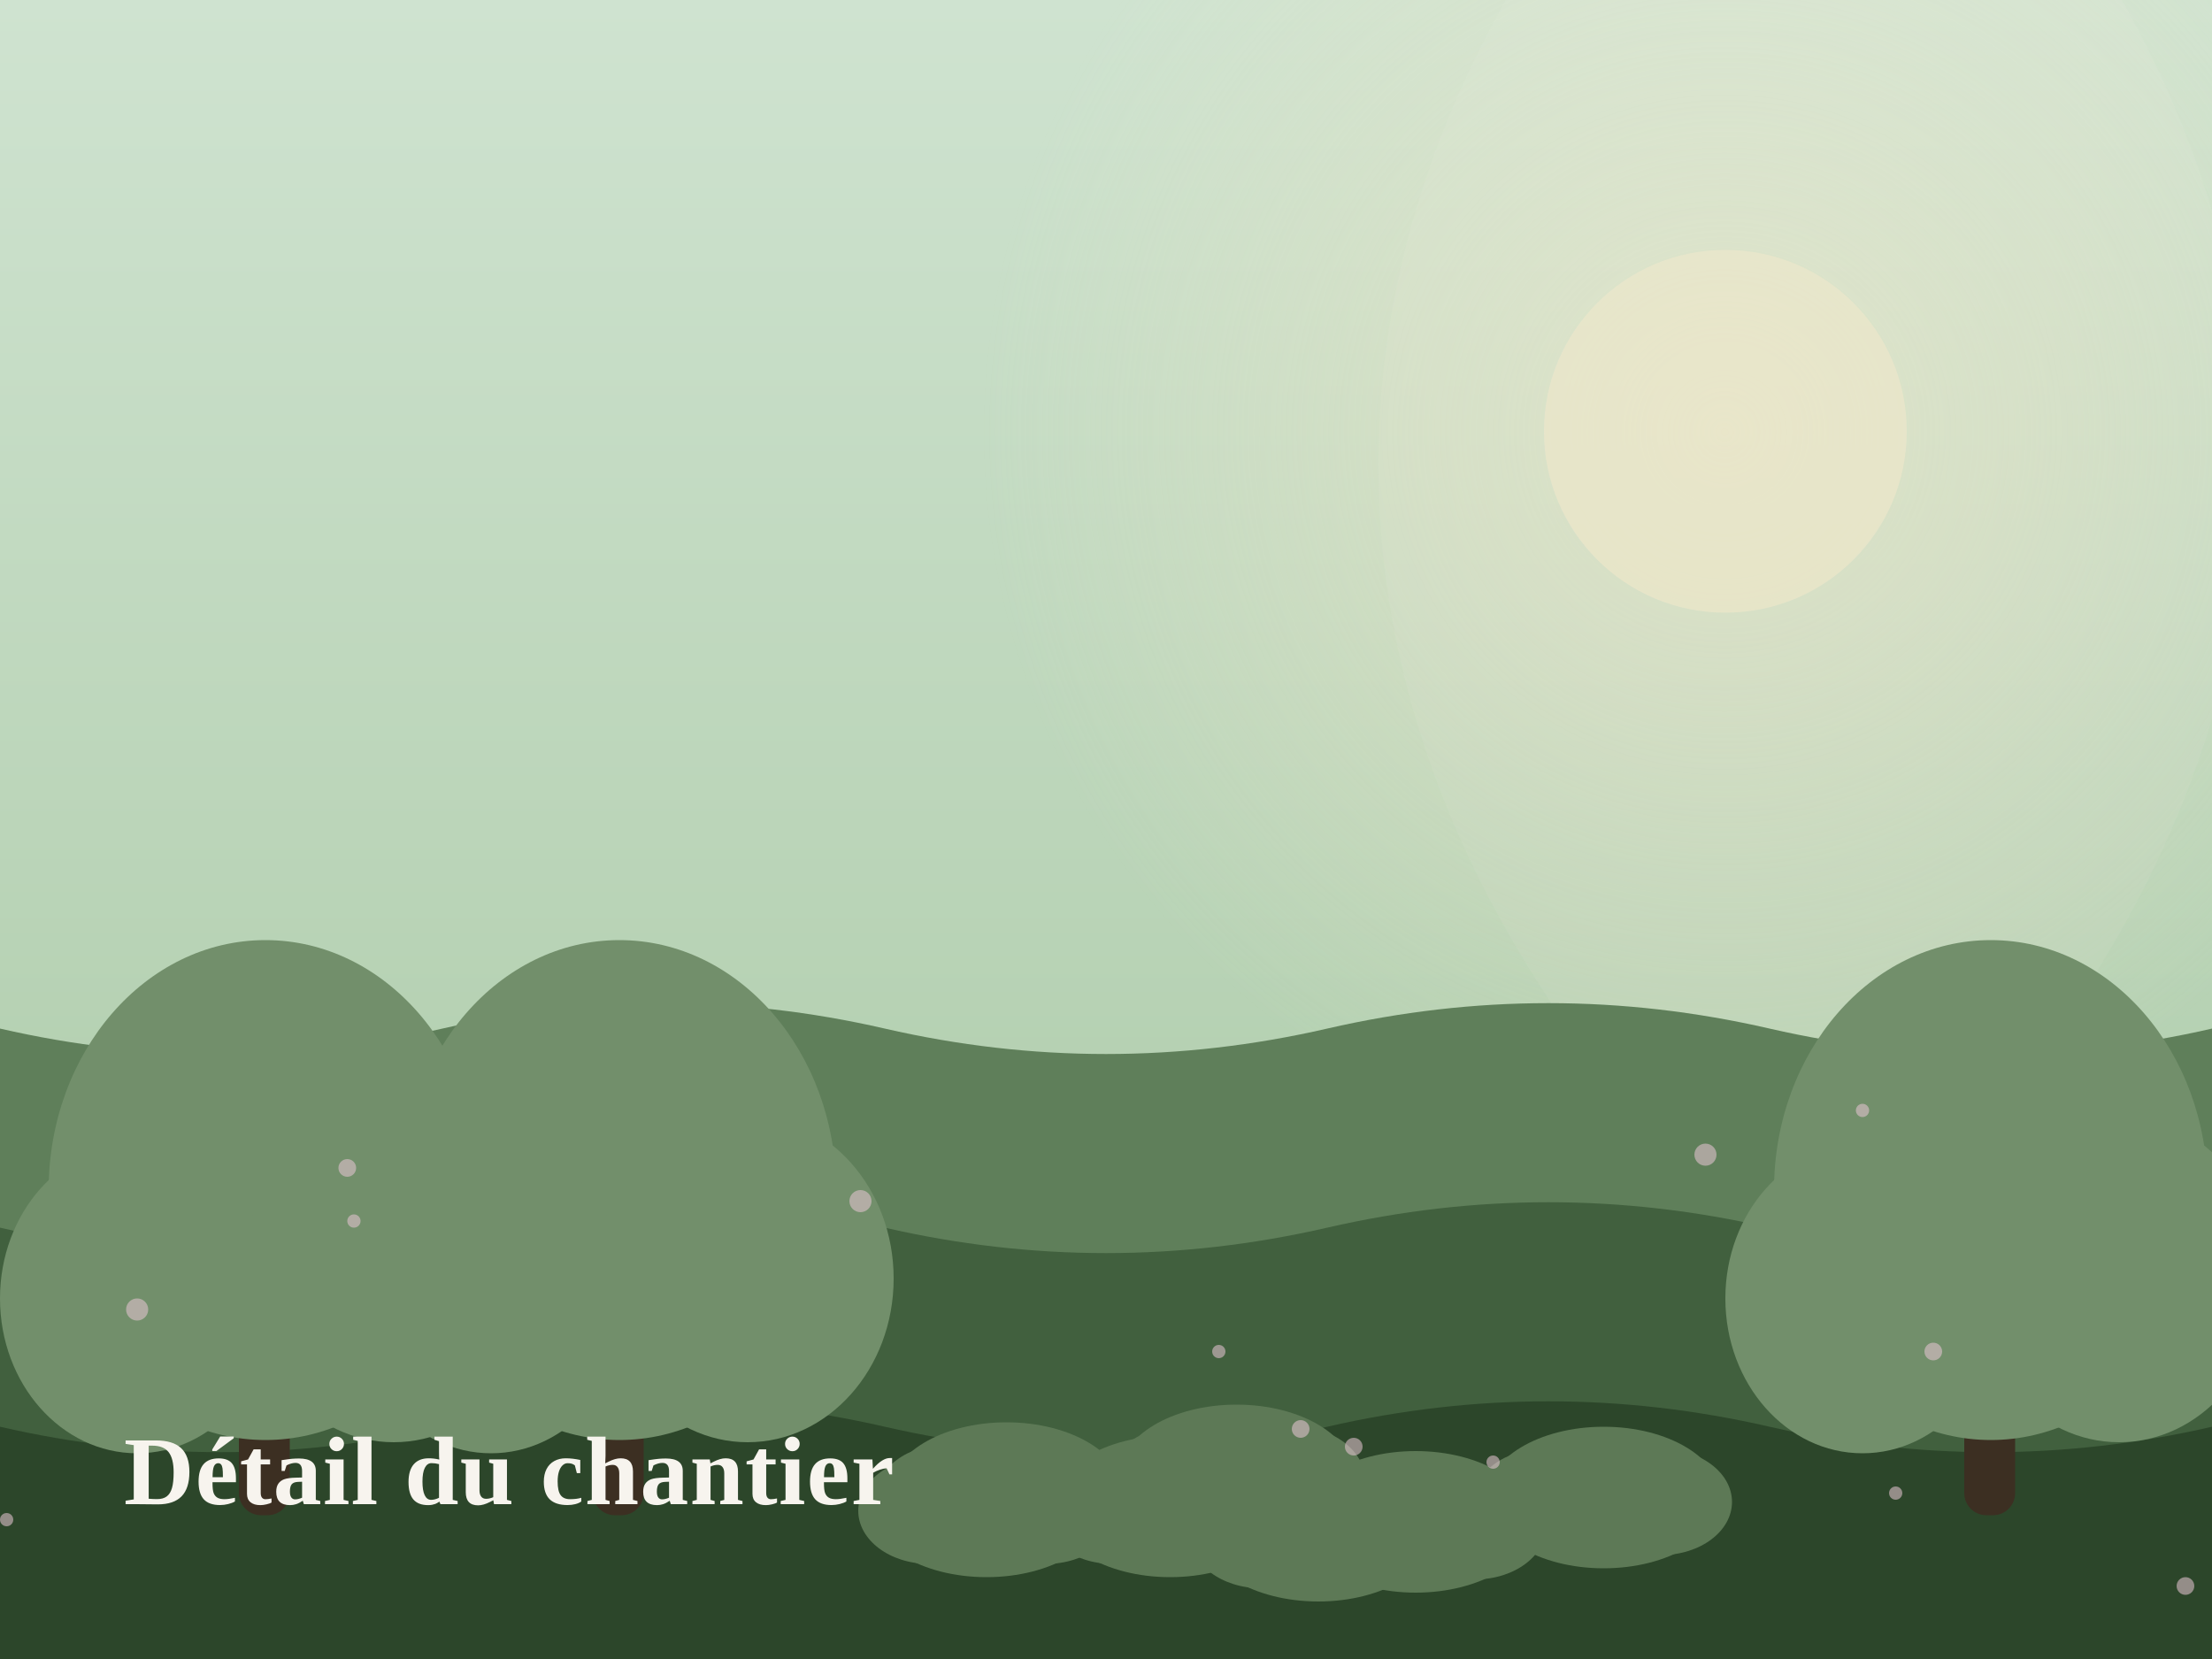
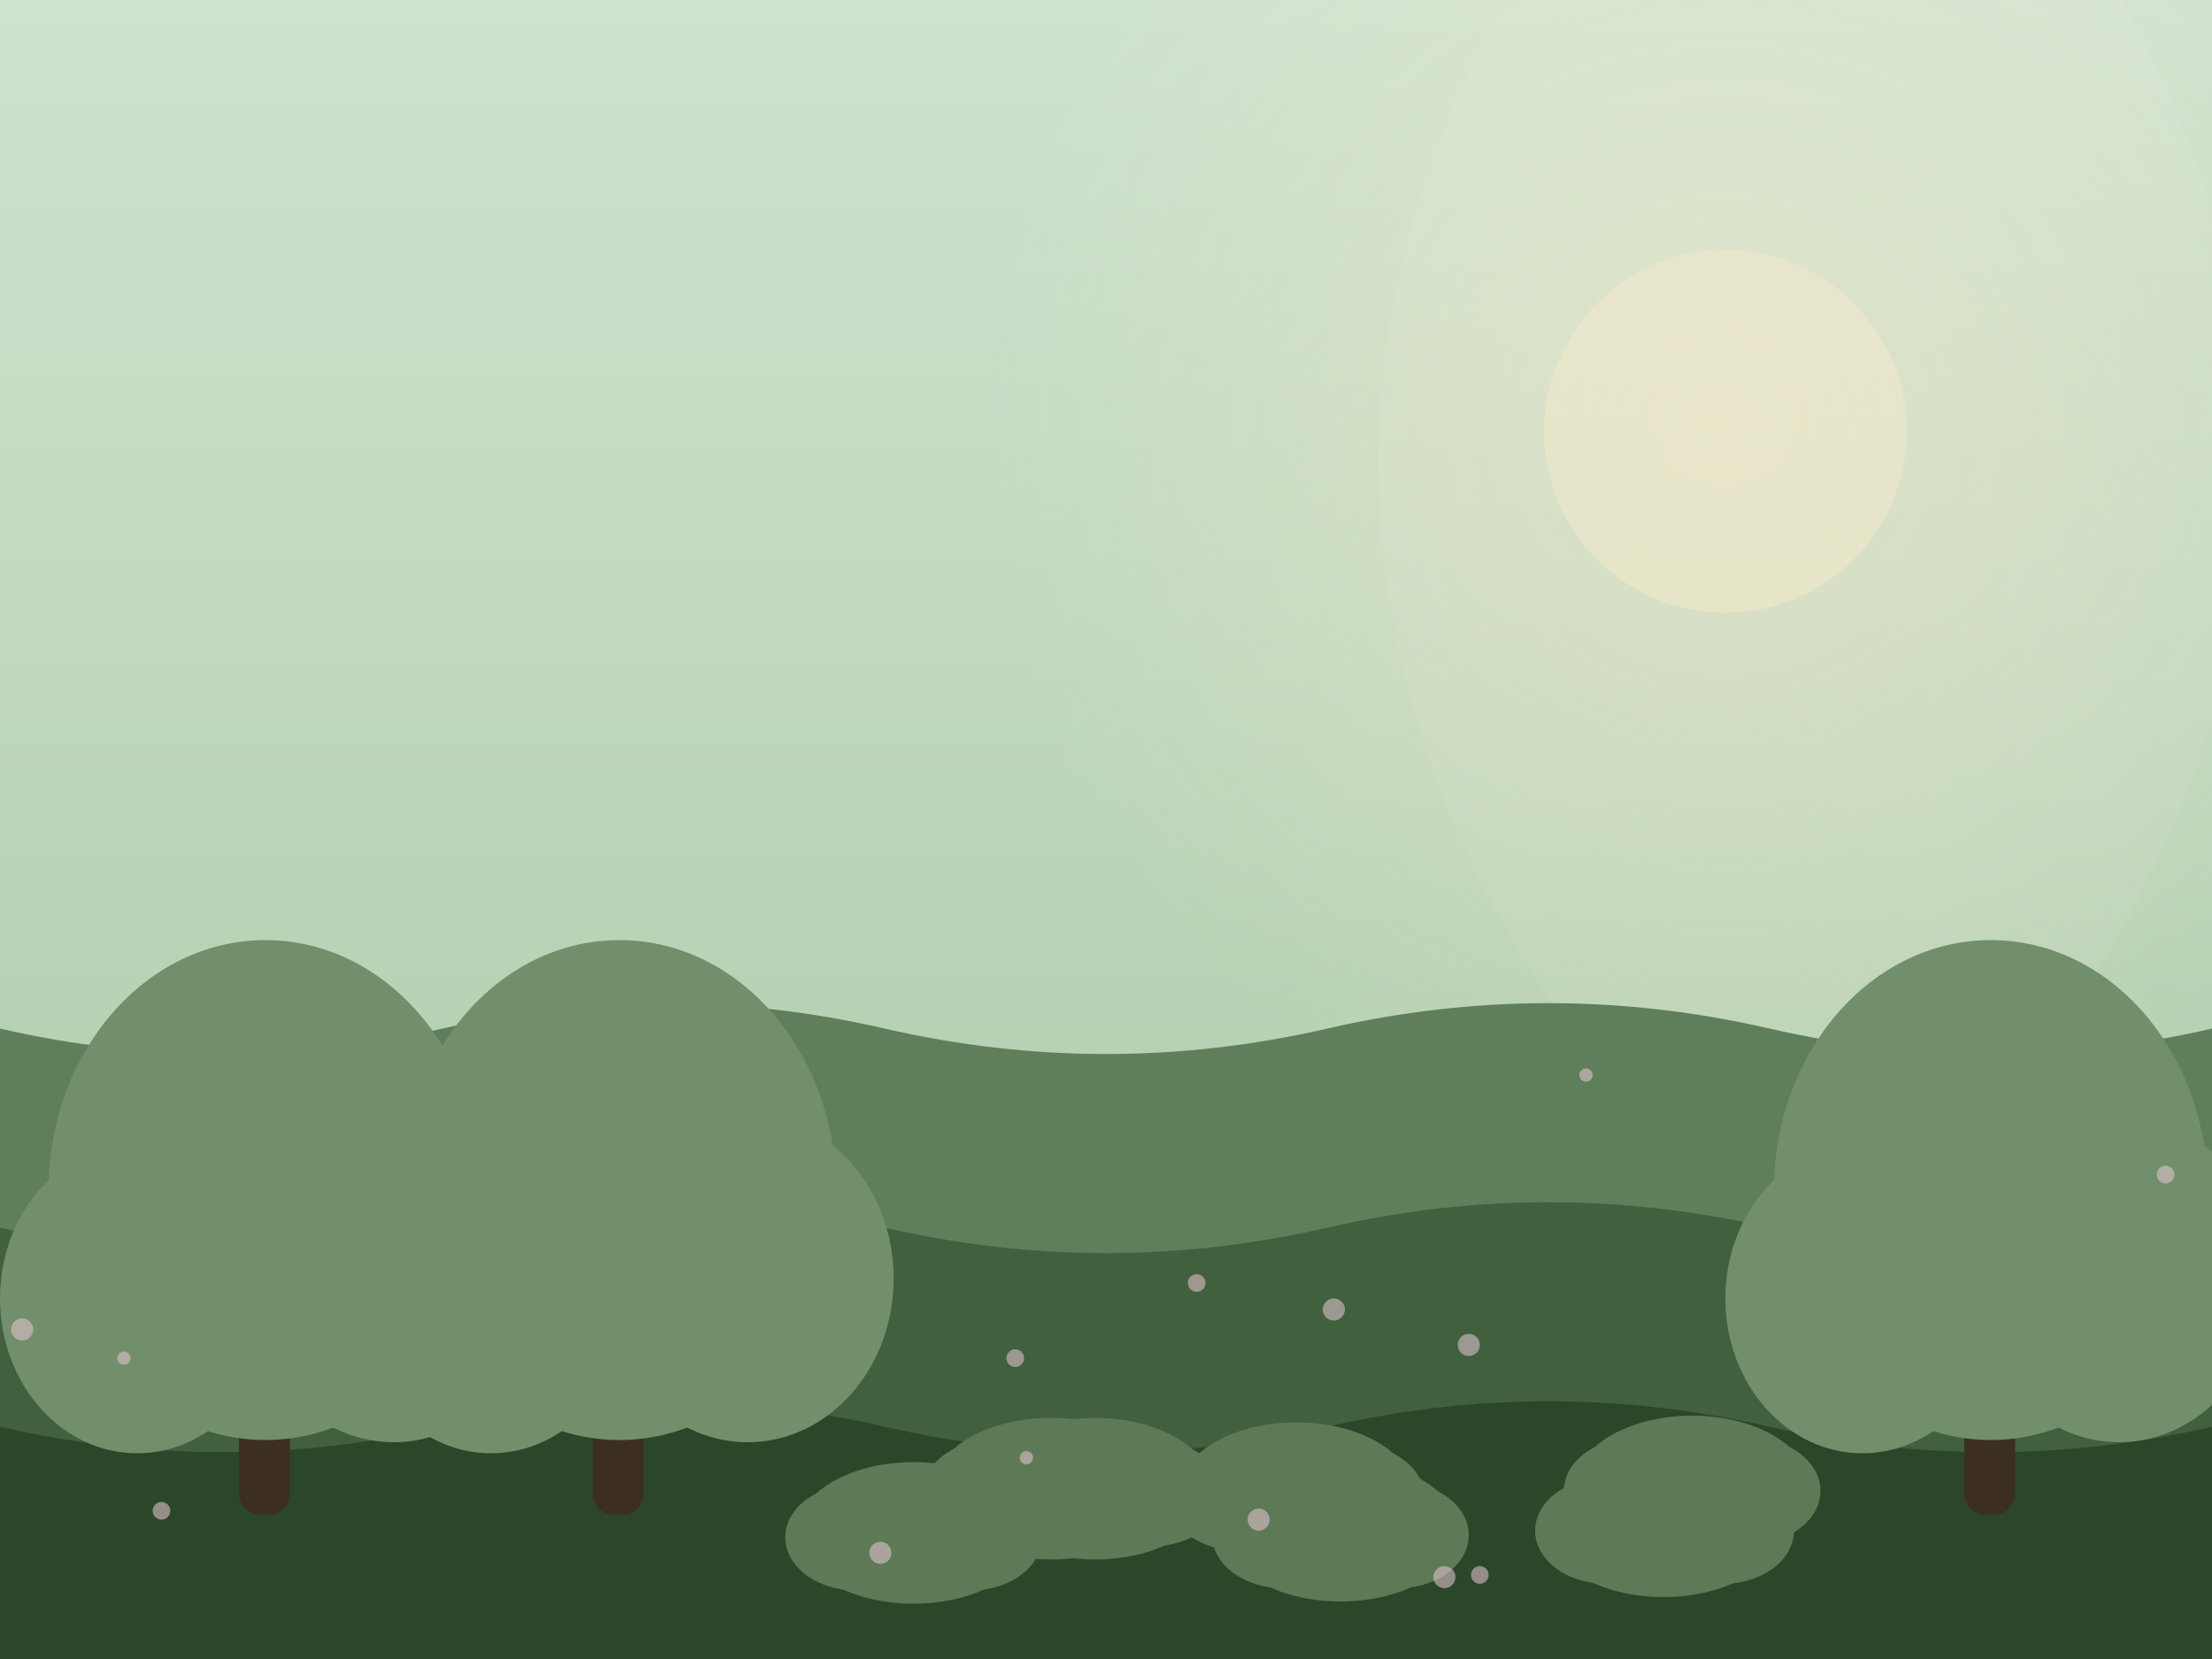
- <svg xmlns="http://www.w3.org/2000/svg" viewBox="0 0 1000 750" preserveAspectRatio="xMidYMid slice" role="img" aria-label="Détail du chantier">
+ <svg xmlns="http://www.w3.org/2000/svg" viewBox="0 0 1000 750" preserveAspectRatio="xMidYMid slice" role="img" aria-label="Réalisation paysagère">
  <defs>
    <linearGradient id="sky" x1="0" y1="0" x2="0" y2="1">
      <stop offset="0" stop-color="#cfe3d0" />
      <stop offset="1" stop-color="#a7c7a2" />
    </linearGradient>
    <radialGradient id="orb">
      <stop offset="0" stop-color="#f1e7c9" stop-opacity="0.55" />
      <stop offset="1" stop-color="#f1e7c9" stop-opacity="0" />
    </radialGradient>
  </defs>
  <rect width="1000" height="750" fill="url(#sky)" />
  <circle cx="780" cy="195" r="338" fill="url(#orb)" />
  <circle cx="780" cy="195" r="82" fill="#f1e7c9" opacity="0.55" />
  <g opacity="0.06" fill="#F7F4EE">
    <path d="M820.0 -165 C 1082.5 60, 1082.5 360.0, 820.0 585.0 C 557.5 360.0, 557.5 60, 820.0 -165 Z" />
    <rect x="818.0" y="-165" width="4" height="750.0" rx="2" />
  </g>
  <path d="M0 465.0 Q 100 488 200 465 Q 300 442 400 465 Q 500 488 600 465 Q 700 442 800 465 Q 900 488 1000 465 L 1000 9999 L 0 9999 Z" fill="#5f7f5a" opacity="1.0" />
  <path d="M0 555.0 Q 100 578 200 555 Q 300 532 400 555 Q 500 578 600 555 Q 700 532 800 555 Q 900 578 1000 555 L 1000 9999 L 0 9999 Z" fill="#41603e" opacity="1.0" />
  <path d="M0 645.0 Q 100 668 200 645 Q 300 622 400 645 Q 500 668 600 645 Q 700 622 800 645 Q 900 668 1000 645 L 1000 9999 L 0 9999 Z" fill="#2c462a" opacity="1.0" />
  <rect x="108" y="578" width="23" height="107" rx="10" fill="#3c2f22" />
  <ellipse cx="120" cy="538" rx="98" ry="113" fill="#728f6b" />
  <ellipse cx="62" cy="587" rx="62" ry="70" fill="#728f6b" />
  <ellipse cx="178" cy="578" rx="66" ry="74" fill="#728f6b" />
  <rect x="268" y="578" width="23" height="107" rx="10" fill="#3c2f22" />
  <ellipse cx="280" cy="538" rx="98" ry="113" fill="#728f6b" />
  <ellipse cx="222" cy="587" rx="62" ry="70" fill="#728f6b" />
  <ellipse cx="338" cy="578" rx="66" ry="74" fill="#728f6b" />
  <rect x="888" y="578" width="23" height="107" rx="10" fill="#3c2f22" />
  <ellipse cx="900" cy="538" rx="98" ry="113" fill="#728f6b" />
  <ellipse cx="842" cy="587" rx="62" ry="70" fill="#728f6b" />
  <ellipse cx="958" cy="578" rx="66" ry="74" fill="#728f6b" />
-   <ellipse cx="725" cy="677" rx="53" ry="32" fill="#5d7956" />
-   <ellipse cx="698" cy="679" rx="32" ry="24" fill="#5d7956" />
-   <ellipse cx="751" cy="679" rx="32" ry="24" fill="#5d7956" />
-   <ellipse cx="455" cy="675" rx="53" ry="32" fill="#5d7956" />
-   <ellipse cx="428" cy="677" rx="32" ry="24" fill="#5d7956" />
-   <ellipse cx="481" cy="677" rx="32" ry="24" fill="#5d7956" />
-   <ellipse cx="559" cy="667" rx="53" ry="32" fill="#5d7956" />
-   <ellipse cx="533" cy="669" rx="32" ry="24" fill="#5d7956" />
-   <ellipse cx="585" cy="669" rx="32" ry="24" fill="#5d7956" />
-   <ellipse cx="529" cy="681" rx="53" ry="32" fill="#5d7956" />
-   <ellipse cx="503" cy="683" rx="32" ry="24" fill="#5d7956" />
-   <ellipse cx="555" cy="683" rx="32" ry="24" fill="#5d7956" />
-   <ellipse cx="596" cy="692" rx="53" ry="32" fill="#5d7956" />
-   <ellipse cx="570" cy="694" rx="32" ry="24" fill="#5d7956" />
-   <ellipse cx="623" cy="694" rx="32" ry="24" fill="#5d7956" />
-   <ellipse cx="640" cy="688" rx="53" ry="32" fill="#5d7956" />
-   <ellipse cx="614" cy="690" rx="32" ry="24" fill="#5d7956" />
-   <ellipse cx="667" cy="690" rx="32" ry="24" fill="#5d7956" />
-   <ellipse cx="446" cy="681" rx="53" ry="32" fill="#5d7956" />
-   <ellipse cx="420" cy="683" rx="32" ry="24" fill="#5d7956" />
-   <ellipse cx="473" cy="683" rx="32" ry="24" fill="#5d7956" />
-   <circle cx="588" cy="646" r="4" fill="#e9c7d6" opacity="0.55" />
-   <circle cx="160" cy="552" r="3" fill="#e9c7d6" opacity="0.55" />
-   <circle cx="874" cy="611" r="4" fill="#e9c7d6" opacity="0.55" />
-   <circle cx="551" cy="611" r="3" fill="#e9c7d6" opacity="0.55" />
-   <circle cx="771" cy="522" r="5" fill="#e9c7d6" opacity="0.55" />
-   <circle cx="389" cy="543" r="5" fill="#e9c7d6" opacity="0.55" />
-   <circle cx="857" cy="675" r="3" fill="#e9c7d6" opacity="0.55" />
-   <circle cx="157" cy="528" r="4" fill="#e9c7d6" opacity="0.55" />
-   <circle cx="612" cy="654" r="4" fill="#e9c7d6" opacity="0.55" />
-   <circle cx="988" cy="717" r="4" fill="#e9c7d6" opacity="0.55" />
-   <circle cx="62" cy="592" r="5" fill="#e9c7d6" opacity="0.55" />
-   <circle cx="842" cy="502" r="3" fill="#e9c7d6" opacity="0.55" />
-   <circle cx="675" cy="661" r="3" fill="#e9c7d6" opacity="0.55" />
-   <circle cx="3" cy="687" r="3" fill="#e9c7d6" opacity="0.55" />
-   <g font-family="Georgia, 'Times New Roman', serif">
-     <text x="56" y="680" font-size="44" fill="#F7F4EE" font-weight="600" letter-spacing="0.5">Détail du chantier</text>
-   </g>
+   <ellipse cx="586" cy="675" rx="53" ry="32" fill="#5d7956" />
+   <ellipse cx="560" cy="677" rx="32" ry="24" fill="#5d7956" />
+   <ellipse cx="612" cy="677" rx="32" ry="24" fill="#5d7956" />
+   <ellipse cx="752" cy="690" rx="53" ry="32" fill="#5d7956" />
+   <ellipse cx="726" cy="692" rx="32" ry="24" fill="#5d7956" />
+   <ellipse cx="779" cy="692" rx="32" ry="24" fill="#5d7956" />
+   <ellipse cx="495" cy="673" rx="53" ry="32" fill="#5d7956" />
+   <ellipse cx="468" cy="675" rx="32" ry="24" fill="#5d7956" />
+   <ellipse cx="521" cy="675" rx="32" ry="24" fill="#5d7956" />
+   <ellipse cx="475" cy="673" rx="53" ry="32" fill="#5d7956" />
+   <ellipse cx="449" cy="675" rx="32" ry="24" fill="#5d7956" />
+   <ellipse cx="502" cy="675" rx="32" ry="24" fill="#5d7956" />
+   <ellipse cx="765" cy="672" rx="53" ry="32" fill="#5d7956" />
+   <ellipse cx="739" cy="674" rx="32" ry="24" fill="#5d7956" />
+   <ellipse cx="791" cy="674" rx="32" ry="24" fill="#5d7956" />
+   <ellipse cx="606" cy="692" rx="53" ry="32" fill="#5d7956" />
+   <ellipse cx="580" cy="694" rx="32" ry="24" fill="#5d7956" />
+   <ellipse cx="632" cy="694" rx="32" ry="24" fill="#5d7956" />
+   <ellipse cx="413" cy="693" rx="53" ry="32" fill="#5d7956" />
+   <ellipse cx="387" cy="695" rx="32" ry="24" fill="#5d7956" />
+   <ellipse cx="439" cy="695" rx="32" ry="24" fill="#5d7956" />
+   <circle cx="669" cy="712" r="4" fill="#e9c7d6" opacity="0.55" />
+   <circle cx="459" cy="614" r="4" fill="#e9c7d6" opacity="0.55" />
+   <circle cx="73" cy="683" r="4" fill="#e9c7d6" opacity="0.55" />
+   <circle cx="717" cy="486" r="3" fill="#e9c7d6" opacity="0.55" />
+   <circle cx="979" cy="531" r="4" fill="#e9c7d6" opacity="0.55" />
+   <circle cx="10" cy="601" r="5" fill="#e9c7d6" opacity="0.55" />
+   <circle cx="653" cy="713" r="5" fill="#e9c7d6" opacity="0.55" />
+   <circle cx="464" cy="659" r="3" fill="#e9c7d6" opacity="0.55" />
+   <circle cx="569" cy="687" r="5" fill="#e9c7d6" opacity="0.55" />
+   <circle cx="541" cy="580" r="4" fill="#e9c7d6" opacity="0.55" />
+   <circle cx="398" cy="702" r="5" fill="#e9c7d6" opacity="0.55" />
+   <circle cx="603" cy="592" r="5" fill="#e9c7d6" opacity="0.55" />
+   <circle cx="56" cy="614" r="3" fill="#e9c7d6" opacity="0.55" />
+   <circle cx="664" cy="608" r="5" fill="#e9c7d6" opacity="0.55" />
</svg>
